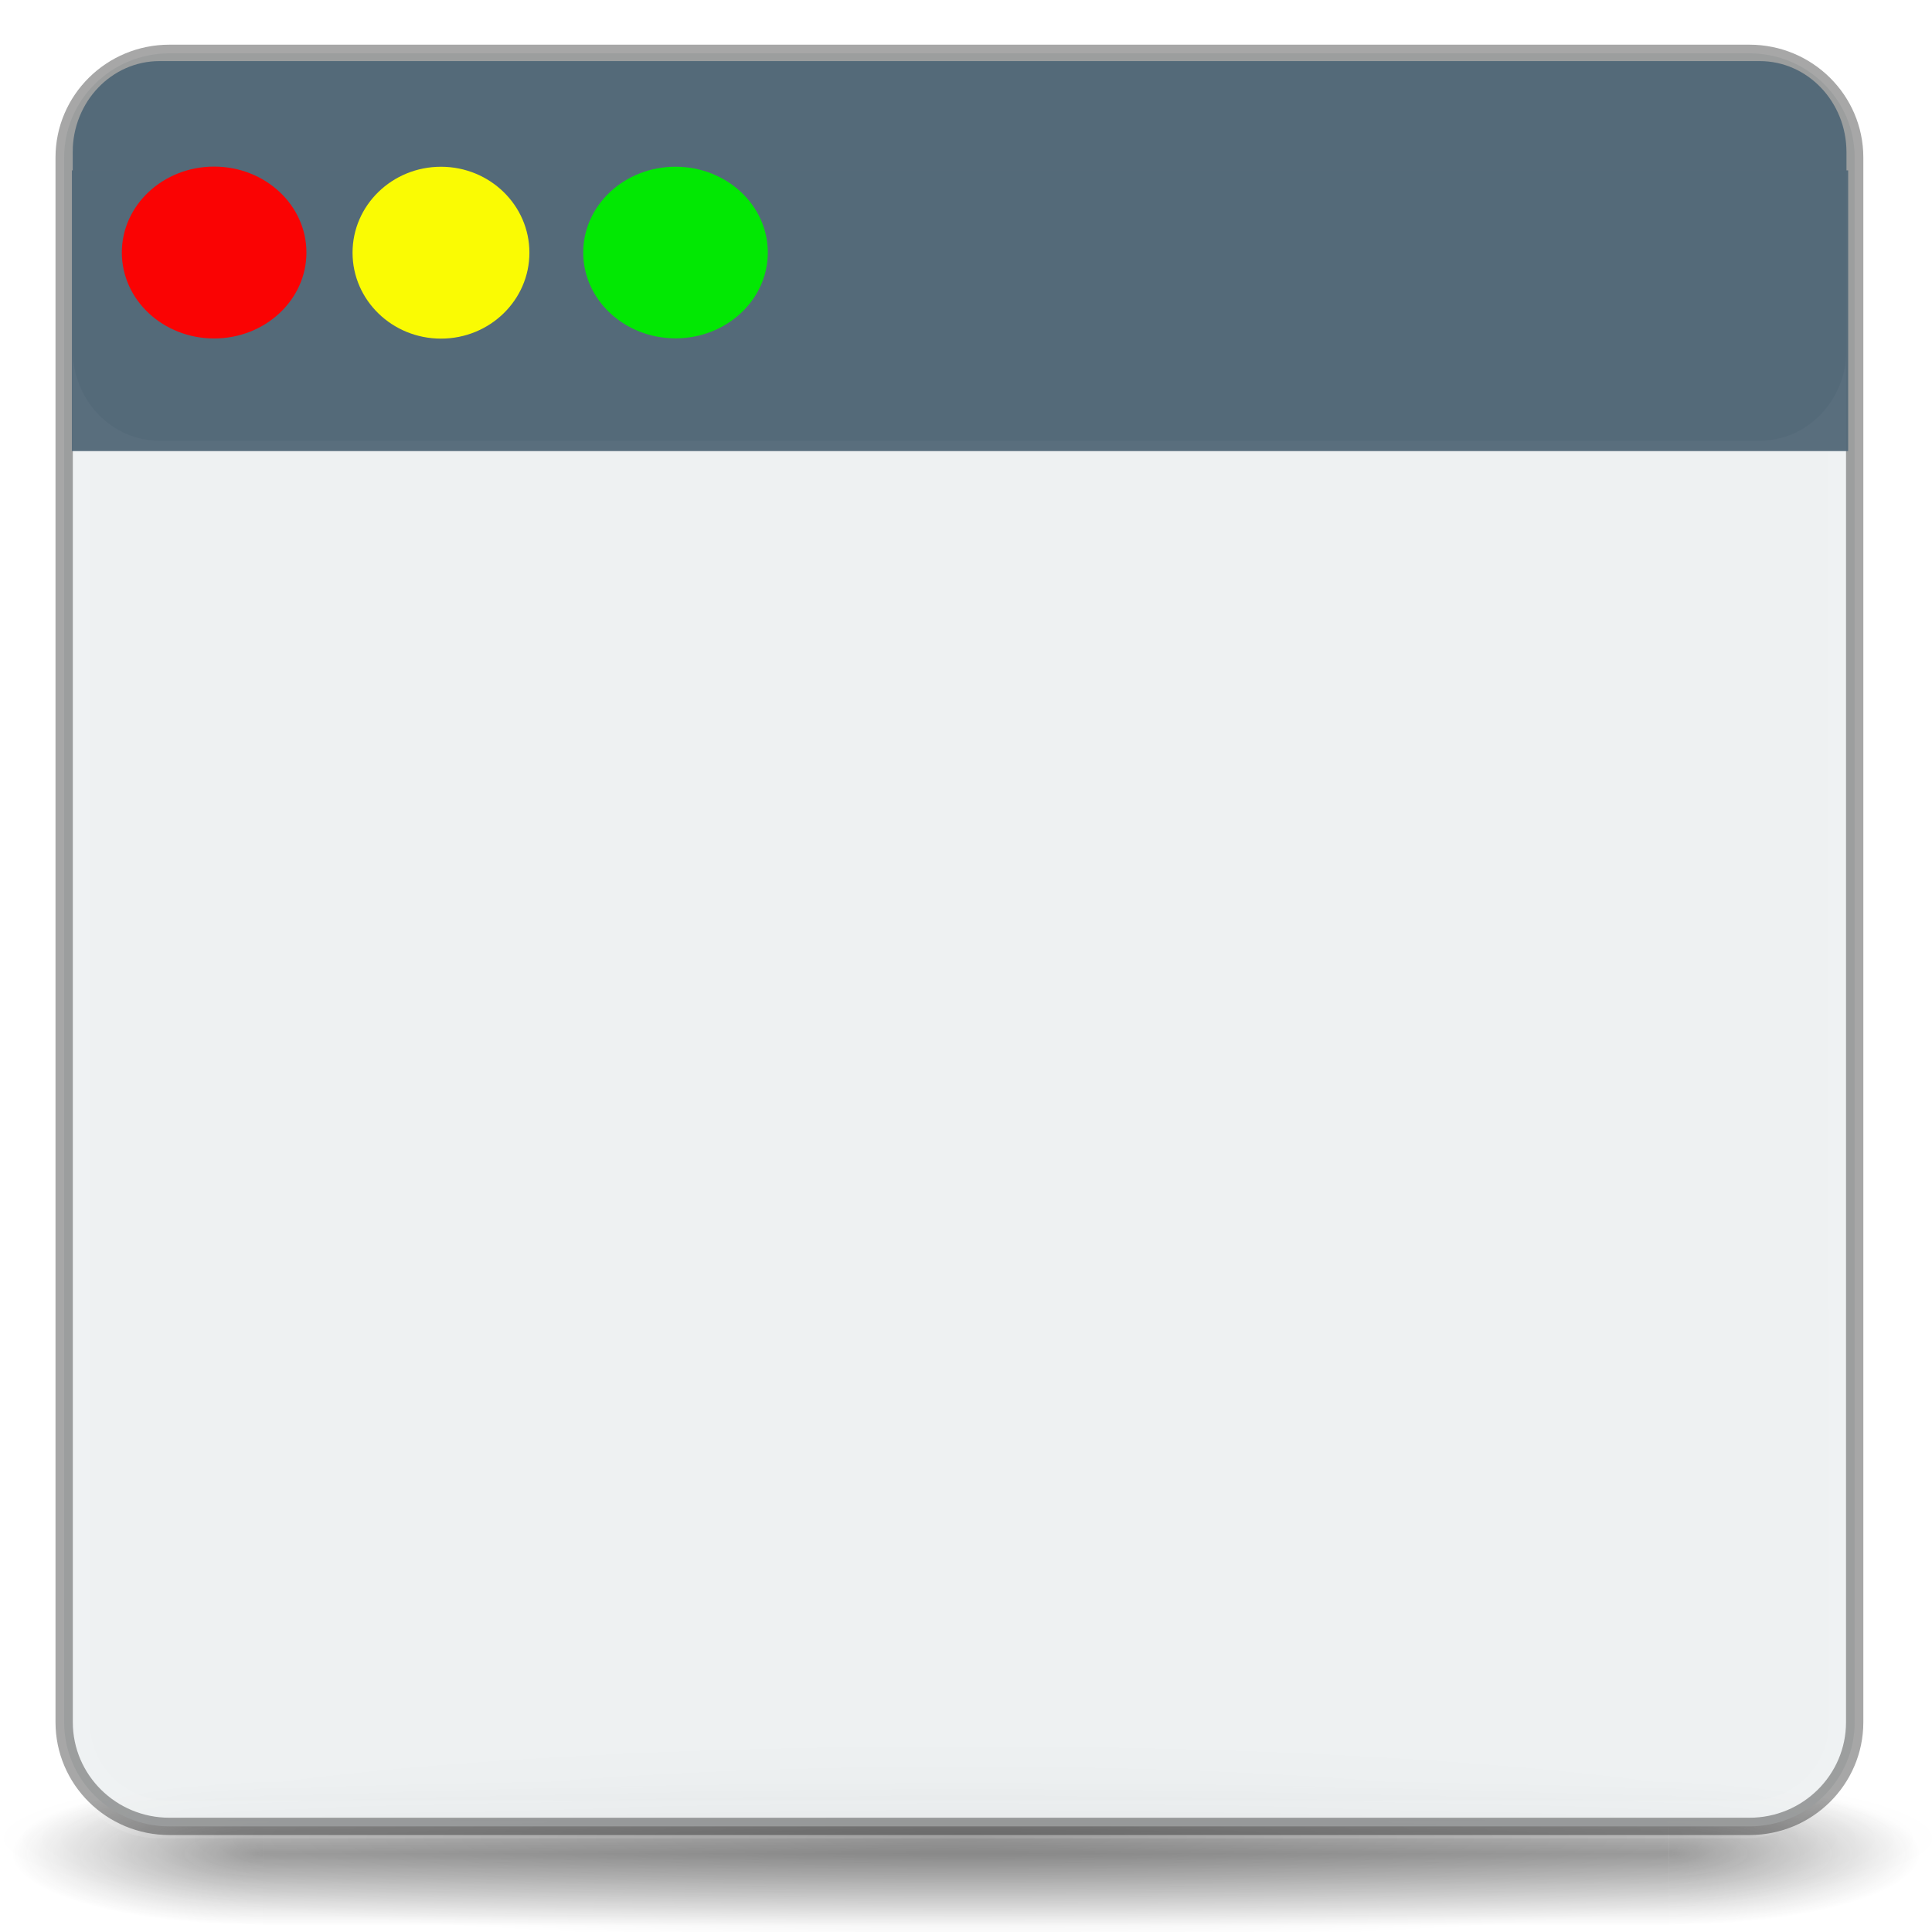
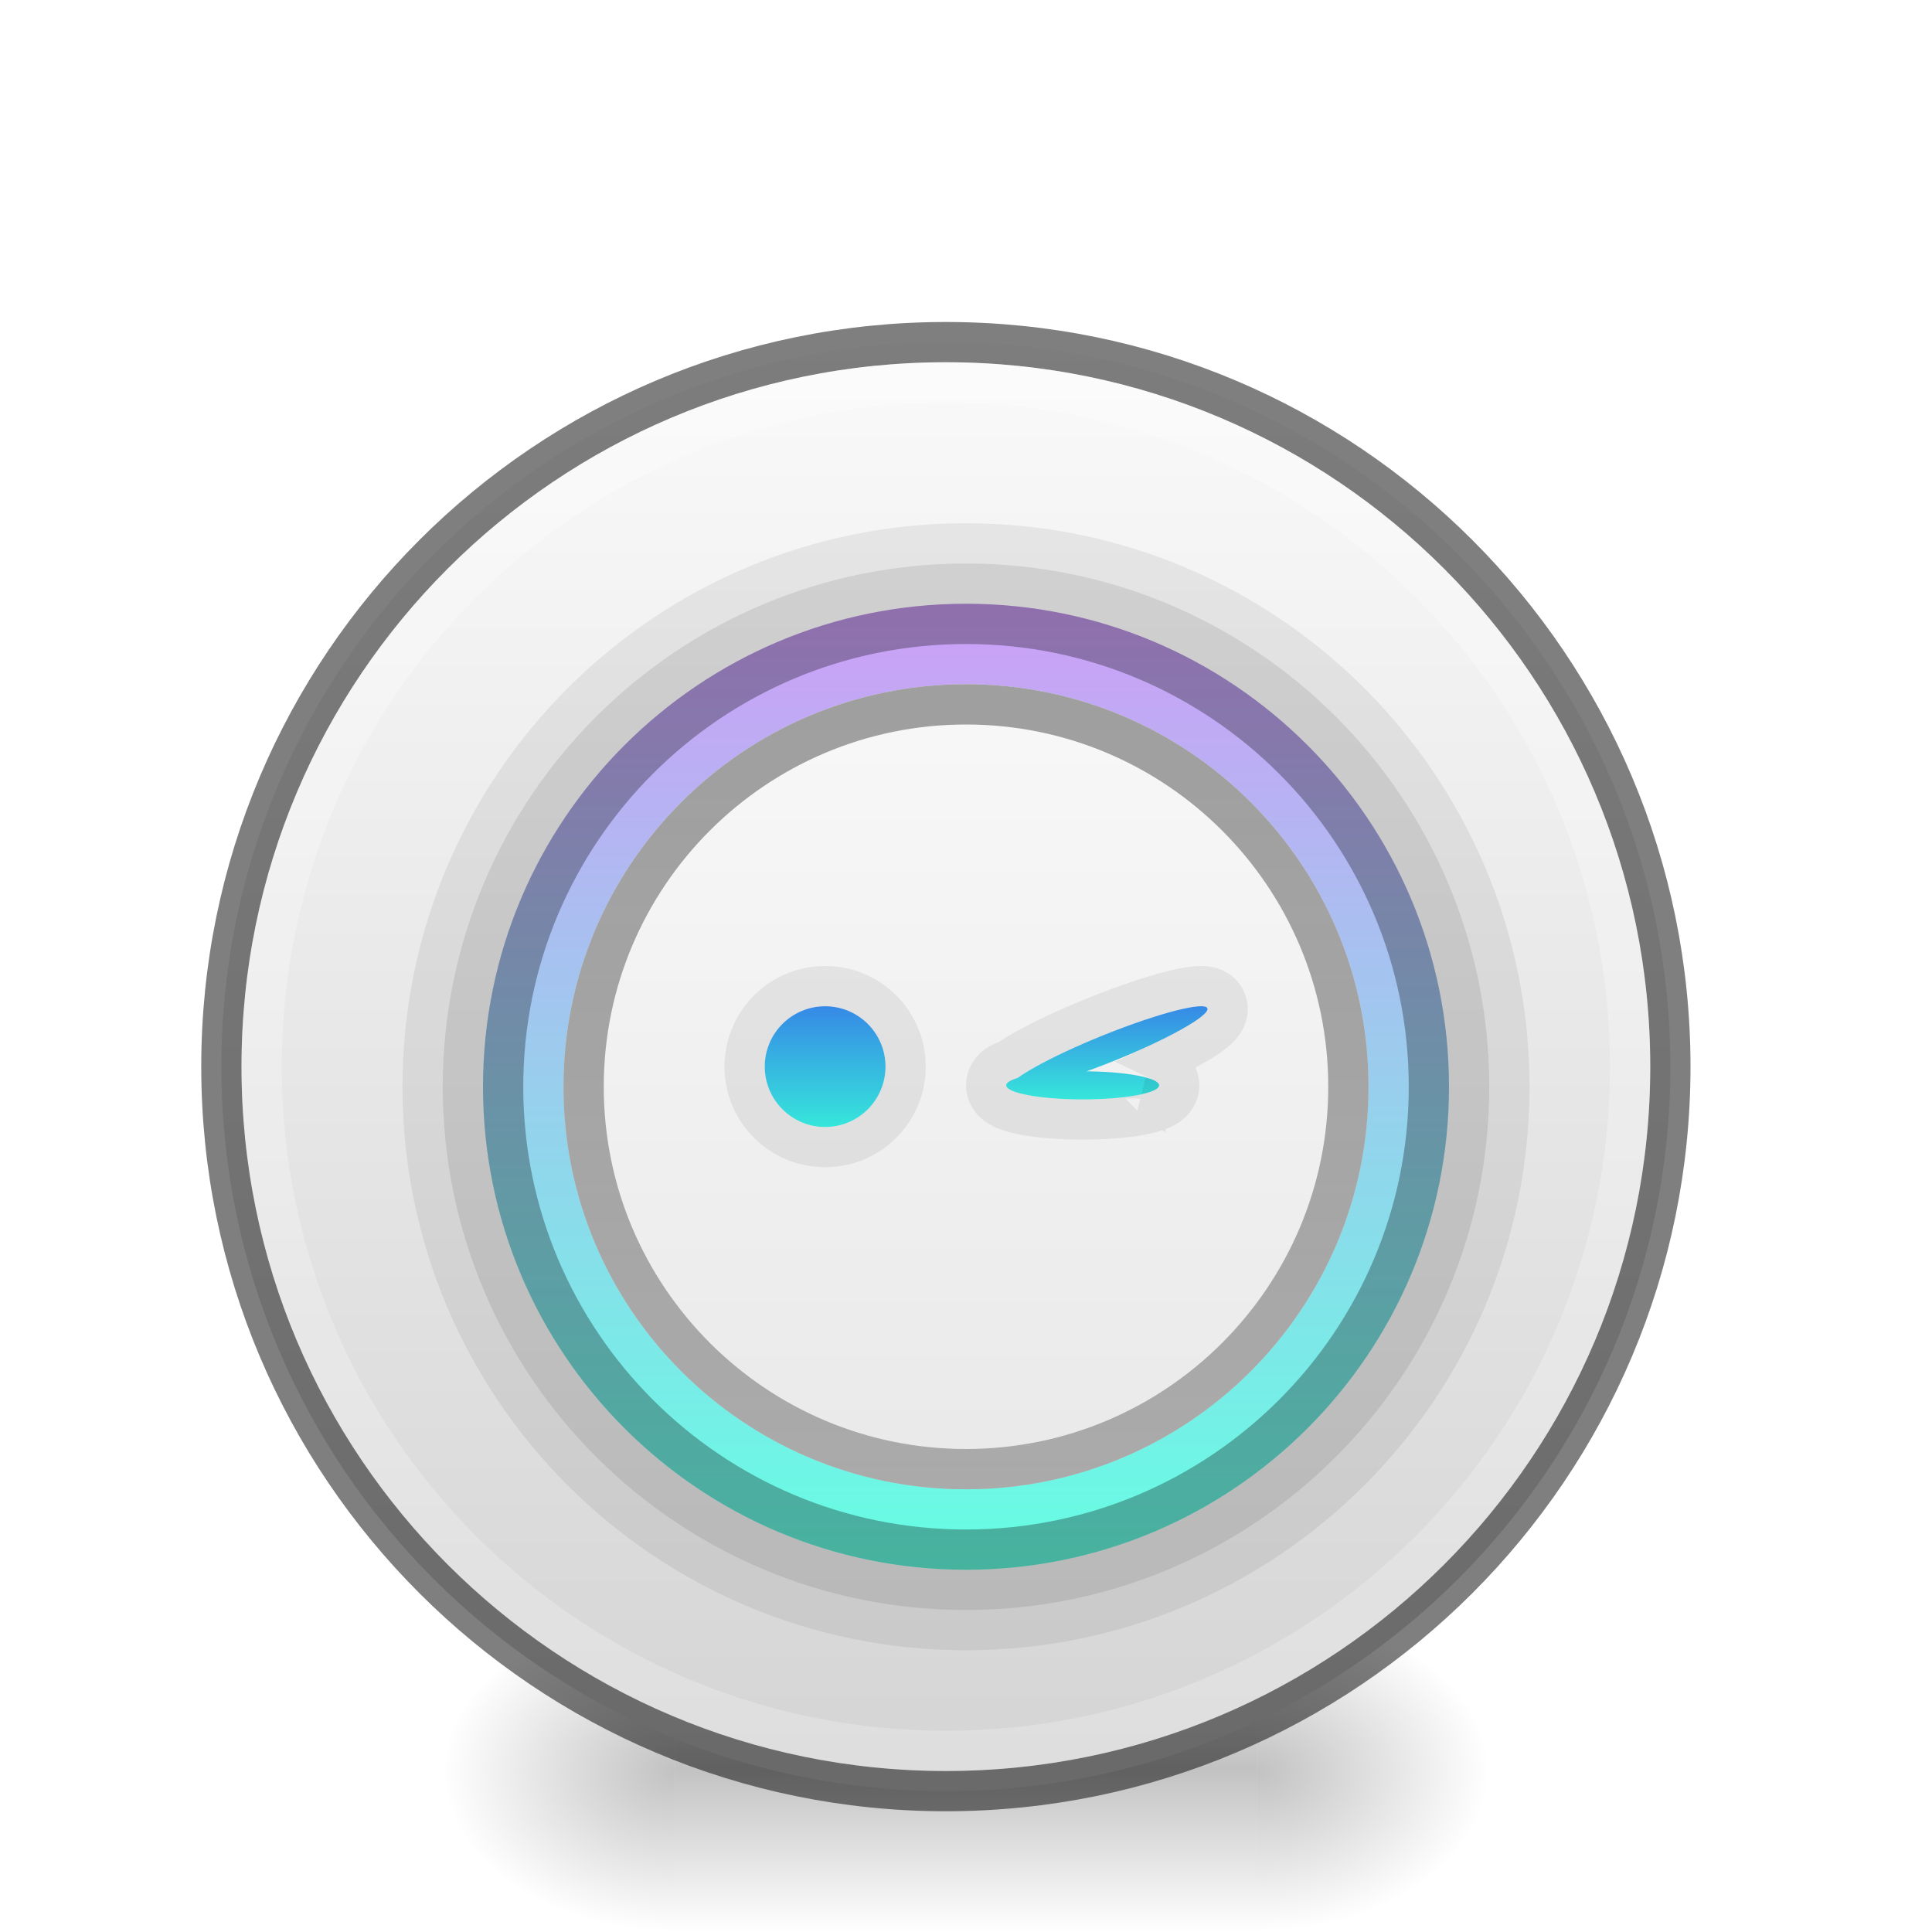
- <svg xmlns="http://www.w3.org/2000/svg" xmlns:xlink="http://www.w3.org/1999/xlink" viewBox="0 0 48 48" id="svg3816" height="48" width="48" version="1.1">
-   <defs id="defs3818">
-     <linearGradient gradientTransform="matrix(1.054054,0,0,0.8378378,3.702711,7.891532)" gradientUnits="userSpaceOnUse" xlink:href="#linearGradient3977-7-61" id="linearGradient3174-3" y2="41.904" x2="24" y1="-3.451" x1="24" />
-     <linearGradient id="linearGradient3977-7-61">
-       <stop offset="0" style="stop-color:#ffffff;stop-opacity:1" id="stop3979-6-49" />
-       <stop offset="0" style="stop-color:#ffffff;stop-opacity:0.235" id="stop3981-3-78" />
-       <stop offset="1" style="stop-color:#ffffff;stop-opacity:0.157" id="stop3983-8-86" />
-       <stop offset="1" style="stop-color:#ffffff;stop-opacity:0.392" id="stop3985-2-07" />
+ <svg xmlns="http://www.w3.org/2000/svg" width="48" height="48" viewBox="0 0 48 48" fill="none">
+   <g opacity="0.4">
+     <rect x="16.778" y="40" width="14.444" height="8" fill="url(#paint0_linear)" />
+     <rect x="11" y="40" width="5.778" height="8" fill="url(#paint1_radial)" />
+     <rect width="5.778" height="8" transform="matrix(-1 0 0 1 37 40)" fill="url(#paint2_radial)" />
+   </g>
+   <circle cx="23.5" cy="26.5" r="18" fill="url(#paint3_linear)" />
+   <circle cx="23.5" cy="26.5" r="18" stroke="black" stroke-opacity="0.5" />
+   <circle cx="23.5" cy="26.5" r="17" stroke="url(#paint4_linear)" />
+   <circle cx="24" cy="27" r="13.5" stroke="black" stroke-opacity="0.07" />
+   <circle cx="24" cy="27" r="13" fill="#010101" fill-opacity="0.15" />
+   <circle cx="24" cy="27" r="11" stroke="url(#paint5_linear)" stroke-width="2" />
+   <path d="M35.5 27C35.5 33.351 30.351 38.5 24 38.5C17.649 38.5 12.5 33.351 12.5 27C12.5 20.649 17.649 15.5 24 15.5C30.351 15.5 35.5 20.649 35.5 27Z" stroke="black" stroke-opacity="0.3" />
+   <circle cx="24" cy="27" r="10" fill="url(#paint6_linear)" />
+   <circle cx="24" cy="27" r="9.5" stroke="url(#paint7_linear)" />
+   <circle cx="20.5" cy="26.5" r="2" stroke="black" stroke-opacity="0.07" />
+   <circle cx="20.5" cy="26.5" r="1.5" fill="url(#paint8_linear)" />
+   <path d="M28.797 26.965C28.797 27.157 27.947 27.314 26.898 27.314C25.85 27.314 25 27.157 25 26.965C25 26.772 25.85 26.616 26.898 26.616C27.947 26.616 28.797 26.772 28.797 26.965Z" fill="url(#paint9_linear)" />
+   <path d="M29.998 25.053C30.057 25.235 29.005 25.824 27.646 26.369C26.288 26.915 25.138 27.21 25.079 27.029C25.019 26.848 26.072 26.259 27.43 25.713C28.788 25.168 29.938 24.872 29.998 25.053Z" fill="url(#paint10_linear)" />
+   <path d="M25.06 26.328C25.022 26.341 24.985 26.355 24.95 26.37C24.878 26.401 24.786 26.449 24.704 26.522C24.624 26.595 24.5 26.742 24.5 26.965C24.5 27.187 24.624 27.335 24.704 27.407C24.786 27.48 24.878 27.528 24.95 27.559C25.097 27.623 25.279 27.669 25.466 27.703C25.847 27.773 26.353 27.814 26.898 27.814C27.443 27.814 27.95 27.773 28.331 27.703C28.518 27.669 28.7 27.623 28.847 27.559C28.919 27.528 29.01 27.48 29.092 27.407C29.172 27.335 29.297 27.187 29.297 26.965C29.297 26.742 29.172 26.595 29.092 26.522C29.02 26.457 28.939 26.413 28.872 26.381C29.144 26.253 29.39 26.127 29.598 26.011C29.82 25.887 30.016 25.764 30.159 25.649C30.228 25.594 30.307 25.523 30.37 25.438C30.412 25.383 30.562 25.169 30.472 24.897C30.376 24.603 30.104 24.534 30.027 24.518C29.919 24.495 29.809 24.498 29.723 24.505C29.543 24.519 29.318 24.564 29.076 24.626C28.585 24.753 27.936 24.971 27.244 25.249C26.551 25.527 25.928 25.82 25.478 26.071C25.323 26.158 25.181 26.244 25.06 26.328ZM28.457 26.638C28.459 26.637 28.459 26.637 28.459 26.637C28.459 26.637 28.459 26.637 28.457 26.638ZM28.459 27.293C28.459 27.293 28.459 27.293 28.457 27.292C28.459 27.292 28.459 27.293 28.459 27.293Z" stroke="black" stroke-opacity="0.07" />
+   <defs>
+     <linearGradient id="paint0_linear" x1="24" y1="40" x2="24" y2="48" gradientUnits="userSpaceOnUse">
+       <stop stop-opacity="0" />
+       <stop offset="0.492" stop-opacity="0.6" />
+       <stop offset="1" stop-opacity="0" />
    </linearGradient>
-     <linearGradient gradientTransform="matrix(0.942855,0,0,0.8908619,2.371479,1.252624)" gradientUnits="userSpaceOnUse" xlink:href="#linearGradient4337" id="linearGradient3182-6" y2="47.013" x2="25.132" y1="0.985" x1="25.132" />
-     <linearGradient id="linearGradient5071-7-3-2">
-       <stop offset="0" style="stop-color:#000000;stop-opacity:1" id="stop5073-2-9-5" />
-       <stop offset="1" style="stop-color:#000000;stop-opacity:0" id="stop5075-2-1-5" />
+     <radialGradient id="paint1_radial" cx="0" cy="0" r="1" gradientUnits="userSpaceOnUse" gradientTransform="translate(16.7778 44) rotate(-180) scale(5.77778 4)">
+       <stop stop-opacity="0.6" />
+       <stop offset="1" stop-opacity="0" />
+     </radialGradient>
+     <radialGradient id="paint2_radial" cx="0" cy="0" r="1" gradientUnits="userSpaceOnUse" gradientTransform="translate(5.77778 4) rotate(-180) scale(5.77778 4)">
+       <stop stop-opacity="0.6" />
+       <stop offset="1" stop-opacity="0" />
+     </radialGradient>
+     <linearGradient id="paint3_linear" x1="23.5" y1="8.5" x2="23.5" y2="44.5" gradientUnits="userSpaceOnUse">
+       <stop stop-color="#FAFAFA" />
+       <stop offset="1" stop-color="#D4D4D4" />
    </linearGradient>
-     <radialGradient gradientTransform="matrix(0.7522028,0,0,0.06268357,10.30612,42.46531)" gradientUnits="userSpaceOnUse" xlink:href="#linearGradient5071-7-3-2" id="radialGradient3814" fy="40.43" fx="19.534" r="23.93" cy="40.43" cx="19.534" />
-     <linearGradient id="linearGradient5736">
-       <stop offset="0" style="stop-color:#586e75;stop-opacity:1" id="stop5738" />
-       <stop offset="1" style="stop-color:#073642;stop-opacity:1" id="stop5740" />
+     <linearGradient id="paint4_linear" x1="23.5" y1="9" x2="23.5" y2="44" gradientUnits="userSpaceOnUse">
+       <stop stop-color="white" stop-opacity="0.3" />
+       <stop offset="1" stop-color="white" stop-opacity="0.21" />
    </linearGradient>
-     <linearGradient id="linearGradient4337">
-       <stop offset="0" style="stop-color:#fdf6e3;stop-opacity:1" id="stop4339" />
-       <stop offset="1" style="stop-color:#eee8d5;stop-opacity:1" id="stop4341" />
+     <linearGradient id="paint5_linear" x1="24" y1="15" x2="24" y2="39" gradientUnits="userSpaceOnUse">
+       <stop stop-color="#CD9EF7" />
+       <stop offset="1" stop-color="#64FFE3" />
    </linearGradient>
-     <linearGradient y2="55.173" x2="26.445" y1="-2.101" x1="17.231" gradientTransform="matrix(1.106298,0.2951167,-0.1792172,0.6659216,3.025427,-3.080273)" gradientUnits="userSpaceOnUse" id="linearGradient4514" xlink:href="#linearGradient5736" />
-     <linearGradient y2="47.013" x2="25.132" y1="0.985" x1="25.132" gradientTransform="matrix(0.9392671,-0.08217523,0.07764373,0.8874719,-0.3744572,2.951329)" gradientUnits="userSpaceOnUse" id="linearGradient4522" xlink:href="#linearGradient5736" />
-     <linearGradient y2="41.904" x2="24" y1="-3.451" x1="24" gradientTransform="matrix(1.050043,-0.09186687,0.07302238,0.8346496,1.56734,9.465259)" gradientUnits="userSpaceOnUse" id="linearGradient4528" xlink:href="#linearGradient3977-7-61" />
-     <radialGradient gradientTransform="matrix(0.1842259,0,0,0.05911183,4.399271,34.65841)" gradientUnits="userSpaceOnUse" xlink:href="#linearGradient3820-7-2-1" id="radialGradient3025-3" fy="186.171" fx="99.157" r="62.769" cy="186.171" cx="99.157" />
-     <linearGradient id="linearGradient3820-7-2-1">
-       <stop offset="0" style="stop-color:#3d3d3d;stop-opacity:1" id="stop3822-2-6-3" />
-       <stop offset="0.5" style="stop-color:#686868;stop-opacity:0.498" id="stop3864-8-7-7" />
-       <stop offset="1" style="stop-color:#686868;stop-opacity:0" id="stop3824-1-2-5" />
+     <linearGradient id="paint6_linear" x1="24" y1="17" x2="24" y2="37" gradientUnits="userSpaceOnUse">
+       <stop stop-color="#F8F8F8" />
+       <stop offset="1" stop-color="#E9E9E9" />
    </linearGradient>
-     <linearGradient gradientTransform="matrix(0.7850291,0,0,0.8007537,-33.34202,10.14221)" gradientUnits="userSpaceOnUse" xlink:href="#linearGradient4011" id="linearGradient3019-3" y2="44.341" x2="71.204" y1="6.238" x1="71.204" />
-     <linearGradient id="linearGradient4011">
-       <stop offset="0" style="stop-color:#ffffff;stop-opacity:1" id="stop4013" />
-       <stop offset="0.508" style="stop-color:#ffffff;stop-opacity:0.235" id="stop4015" />
-       <stop offset="0.835" style="stop-color:#ffffff;stop-opacity:0.157" id="stop4017" />
-       <stop offset="1" style="stop-color:#ffffff;stop-opacity:0.392" id="stop4019" />
+     <linearGradient id="paint7_linear" x1="24" y1="17" x2="24" y2="37" gradientUnits="userSpaceOnUse">
+       <stop stop-opacity="0.36" />
+       <stop offset="1" stop-opacity="0.27" />
    </linearGradient>
-     <linearGradient x1="167.983" y1="6.833" x2="167.983" y2="61.692" id="linearGradient3012-1" xlink:href="#linearGradient5803-2-1" gradientUnits="userSpaceOnUse" gradientTransform="matrix(0.529463,0,0,0.5400686,-62.45424,12.5135)" />
-     <linearGradient id="linearGradient5803-2-1">
-       <stop id="stop5805-1-6" style="stop-color:#fff5ef;stop-opacity:1" offset="0" />
-       <stop id="stop5807-6-6" style="stop-color:#fef8dd;stop-opacity:1" offset="1" />
+     <linearGradient id="paint8_linear" x1="20.5" y1="25" x2="20.5" y2="28" gradientUnits="userSpaceOnUse">
+       <stop stop-color="#3689E6" />
+       <stop offset="1" stop-color="#36E6DB" />
    </linearGradient>
-     <radialGradient gradientTransform="matrix(0.6845969,0,0,0.07252696,26.80609,38.89378)" gradientUnits="userSpaceOnUse" xlink:href="#linearGradient5071-7-3-2" id="radialGradient4111" fy="93.468" fx="-4.029" r="35.338" cy="93.468" cx="-4.029" />
-     <radialGradient gradientTransform="matrix(2.003784,0,0,1.4,27.98813,-17.4)" gradientUnits="userSpaceOnUse" xlink:href="#linearGradient3688-166-749-5" id="radialGradient4093" fy="43.5" fx="4.993" r="2.5" cy="43.5" cx="4.993" />
-     <linearGradient id="linearGradient3688-166-749-5">
-       <stop offset="0" style="stop-color:#181818;stop-opacity:1" id="stop2883-0" />
-       <stop offset="1" style="stop-color:#181818;stop-opacity:0" id="stop2885-5" />
+     <linearGradient id="paint9_linear" x1="27.5" y1="25" x2="27.5" y2="27.314" gradientUnits="userSpaceOnUse">
+       <stop stop-color="#3689E6" />
+       <stop offset="1" stop-color="#36E6DB" />
    </linearGradient>
-     <radialGradient gradientTransform="matrix(2.003784,0,0,1.4,-20.01187,-104.4)" gradientUnits="userSpaceOnUse" xlink:href="#linearGradient3688-166-749-5" id="radialGradient4095" fy="43.5" fx="4.993" r="2.5" cy="43.5" cx="4.993" />
-     <linearGradient gradientUnits="userSpaceOnUse" xlink:href="#linearGradient3702-501-757-0" id="linearGradient4097" y2="39.999" x2="25.058" y1="47.028" x1="25.058" />
-     <linearGradient id="linearGradient3702-501-757-0">
-       <stop offset="0" style="stop-color:#181818;stop-opacity:0" id="stop2895-0" />
-       <stop offset="0.5" style="stop-color:#181818;stop-opacity:1" id="stop2897-2" />
-       <stop offset="1" style="stop-color:#181818;stop-opacity:0" id="stop2899-6" />
+     <linearGradient id="paint10_linear" x1="27.5" y1="25" x2="27.5" y2="27.314" gradientUnits="userSpaceOnUse">
+       <stop stop-color="#3689E6" />
+       <stop offset="1" stop-color="#36E6DB" />
    </linearGradient>
-     <linearGradient gradientTransform="matrix(1.181786,0,0,1.166035,-4.69601,-4.097339)" gradientUnits="userSpaceOnUse" xlink:href="#linearGradient3924" id="linearGradient4136" y2="43" x2="24" y1="5" x1="24" />
-     <linearGradient id="linearGradient3924">
-       <stop offset="0" style="stop-color:#ffffff;stop-opacity:1" id="stop3926" />
-       <stop offset="0.063" style="stop-color:#ffffff;stop-opacity:0.235" id="stop3928" />
-       <stop offset="0.951" style="stop-color:#ffffff;stop-opacity:0.157" id="stop3930" />
-       <stop offset="1" style="stop-color:#ffffff;stop-opacity:0.392" id="stop3932" />
-     </linearGradient>
-     <linearGradient gradientTransform="matrix(1.17896,0,0,1.167456,-4.458022,-4.6683)" gradientUnits="userSpaceOnUse" xlink:href="#linearGradient3924" id="linearGradient4136-3" y2="43" x2="24" y1="5" x1="24" />
  </defs>
-   <path d="m 48.24,45.673 a 24.192,2.563 0 0 1 -48.385,0 24.192,2.563 0 1 1 48.385,0 z" id="path3041" style="color:#000000;display:inline;overflow:visible;visibility:visible;opacity:0.2;fill:url(#radialGradient4111);fill-opacity:1;fill-rule:nonzero;stroke:none;stroke-width:1;marker:none;enable-background:accumulate" />
-   <g transform="matrix(1.185539,0,0,0.3952669,-4.453608,29.25148)" id="g2036" style="display:inline">
-     <g transform="matrix(1.052632,0,0,1.285713,-1.263158,-13.42854)" id="g3712" style="opacity:0.4">
-       <rect width="5" height="7" x="38" y="40" id="rect2801" style="fill:url(#radialGradient4093);fill-opacity:1;stroke:none" />
-       <rect width="5" height="7" x="-10" y="-47" transform="scale(-1,-1)" id="rect3696" style="fill:url(#radialGradient4095);fill-opacity:1;stroke:none" />
-       <rect width="28" height="7" x="10" y="40" id="rect3700" style="fill:url(#linearGradient4097);fill-opacity:1;stroke:none" />
-     </g>
-   </g>
-   <rect width="43.726" height="43.143" rx="2.165" ry="2.136" x="1.804" y="2.316" id="rect6741-7" style="opacity:0.3;fill:none;stroke:url(#linearGradient4136);stroke-width:0.43;stroke-linecap:round;stroke-linejoin:round;stroke-miterlimit:4;stroke-dasharray:none;stroke-dashoffset:0;stroke-opacity:1" />
-   <rect width="44.485" height="44.051" rx="2.615" ry="2.589" x="1.594" y="1.325" id="rect5505-21-3-5" style="color:#000000;display:inline;overflow:visible;visibility:visible;opacity:0.9;fill:#ecf0f1;fill-opacity:1;fill-rule:nonzero;stroke:none;stroke-width:1;marker:none;enable-background:accumulate" />
-   <rect width="43.622" height="43.196" rx="2.159" ry="2.138" x="2.026" y="1.753" id="rect6741-7-6" style="opacity:0.3;fill:none;stroke:url(#linearGradient4136-3);stroke-width:0.43;stroke-linecap:round;stroke-linejoin:round;stroke-miterlimit:4;stroke-dasharray:none;stroke-dashoffset:0;stroke-opacity:1" />
-   <rect width="44.485" height="44.051" rx="2.615" ry="2.589" x="1.594" y="1.325" id="rect5505-21-3-1-2" style="color:#000000;display:inline;overflow:visible;visibility:visible;opacity:0.7;fill:none;stroke:#000000;stroke-width:0.43;stroke-linecap:round;stroke-linejoin:round;stroke-miterlimit:4;stroke-dasharray:none;stroke-dashoffset:0;stroke-opacity:0.496;marker:none;enable-background:accumulate" />
-   <rect width="44.069" height="9.432" rx="2.156" ry="2.262" x="1.806" y="1.518" id="rect5505-21-3-5-3" style="color:#000000;display:inline;overflow:visible;visibility:visible;opacity:1;fill:#546a79;fill-opacity:1;fill-rule:nonzero;stroke:none;stroke-width:1;marker:none;enable-background:accumulate" />
-   <rect style="opacity:0.97;fill:#546a79;fill-opacity:1;fill-rule:nonzero;stroke:none;stroke-width:1.712;stroke-miterlimit:4;stroke-dasharray:none;stroke-opacity:0.496" id="rect4199" width="44.131" height="6.974" x="1.786" y="4.233" rx="0" ry="0" />
-   <ellipse style="opacity:0.97;fill:#ff0000;fill-opacity:1;fill-rule:nonzero;stroke:none;stroke-width:1.712;stroke-miterlimit:4;stroke-dasharray:none;stroke-opacity:0.496" id="path4203" cx="5.32" cy="6.274" rx="2.293" ry="2.135" />
-   <ellipse style="opacity:0.97;fill:#ffff00;fill-opacity:1;fill-rule:nonzero;stroke:none;stroke-width:1.712;stroke-miterlimit:4;stroke-dasharray:none;stroke-opacity:0.496" id="path4207" cx="10.956" cy="6.278" rx="2.197" ry="2.135" />
-   <ellipse style="opacity:0.97;fill:#00eb00;fill-opacity:1;fill-rule:nonzero;stroke:none;stroke-width:1.712;stroke-miterlimit:4;stroke-dasharray:none;stroke-opacity:0.496" id="path4209" cx="16.783" cy="6.274" rx="2.293" ry="2.132" />
</svg>
